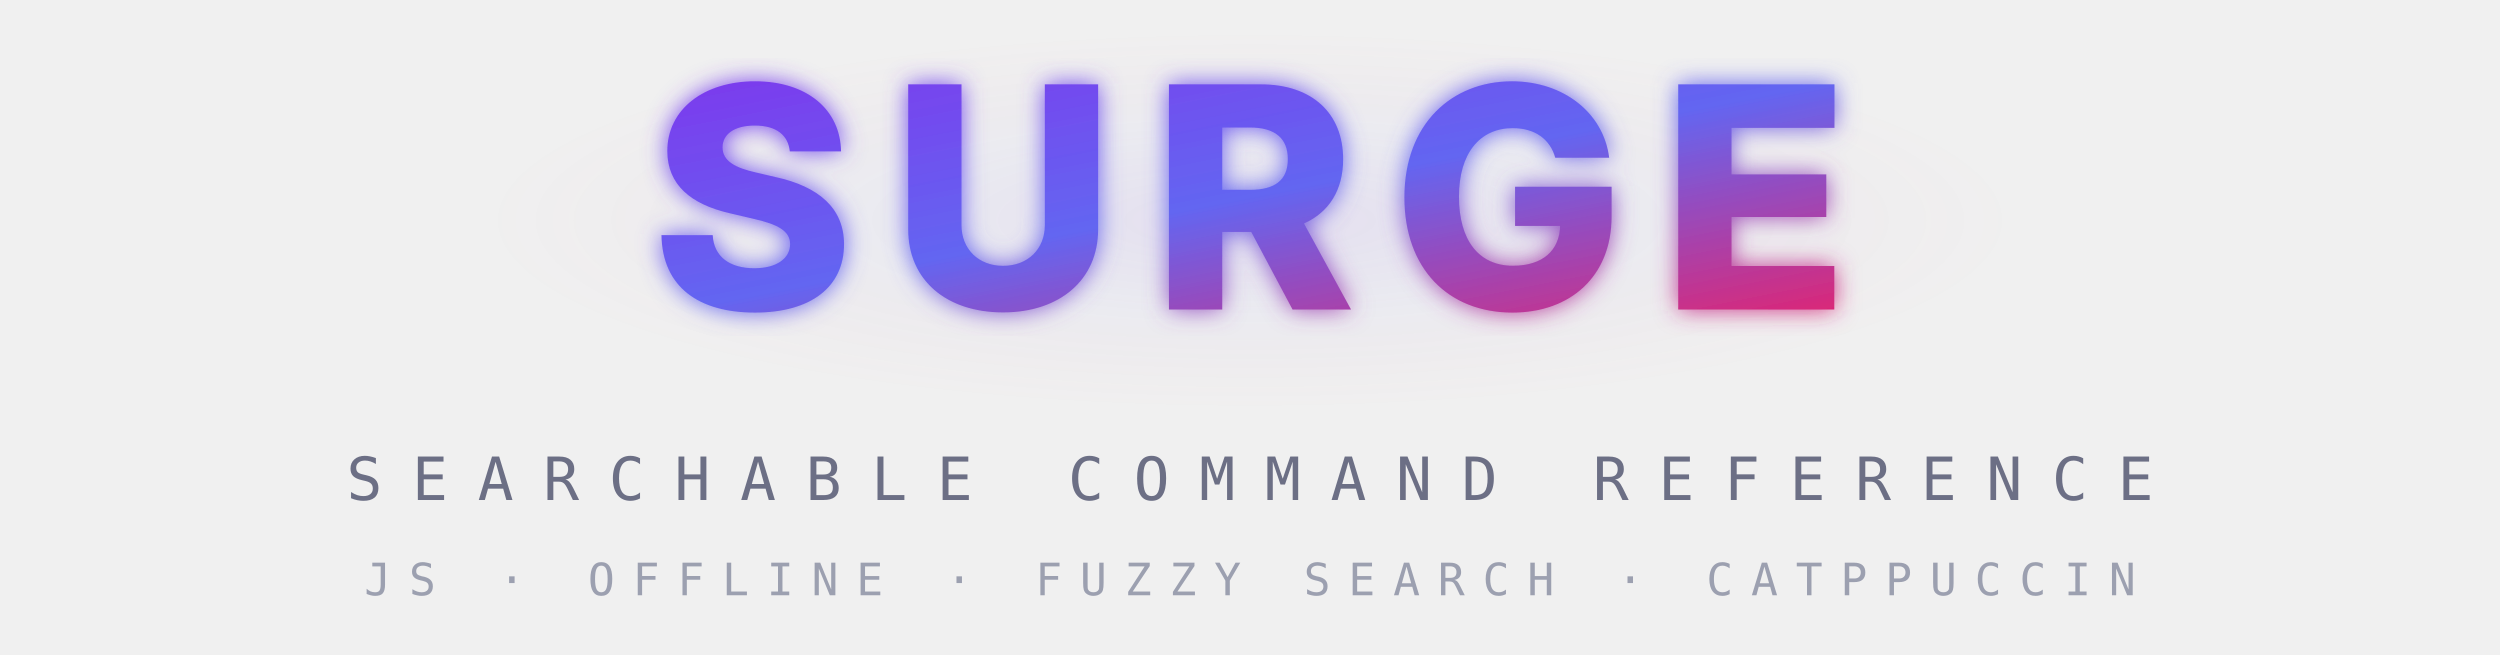
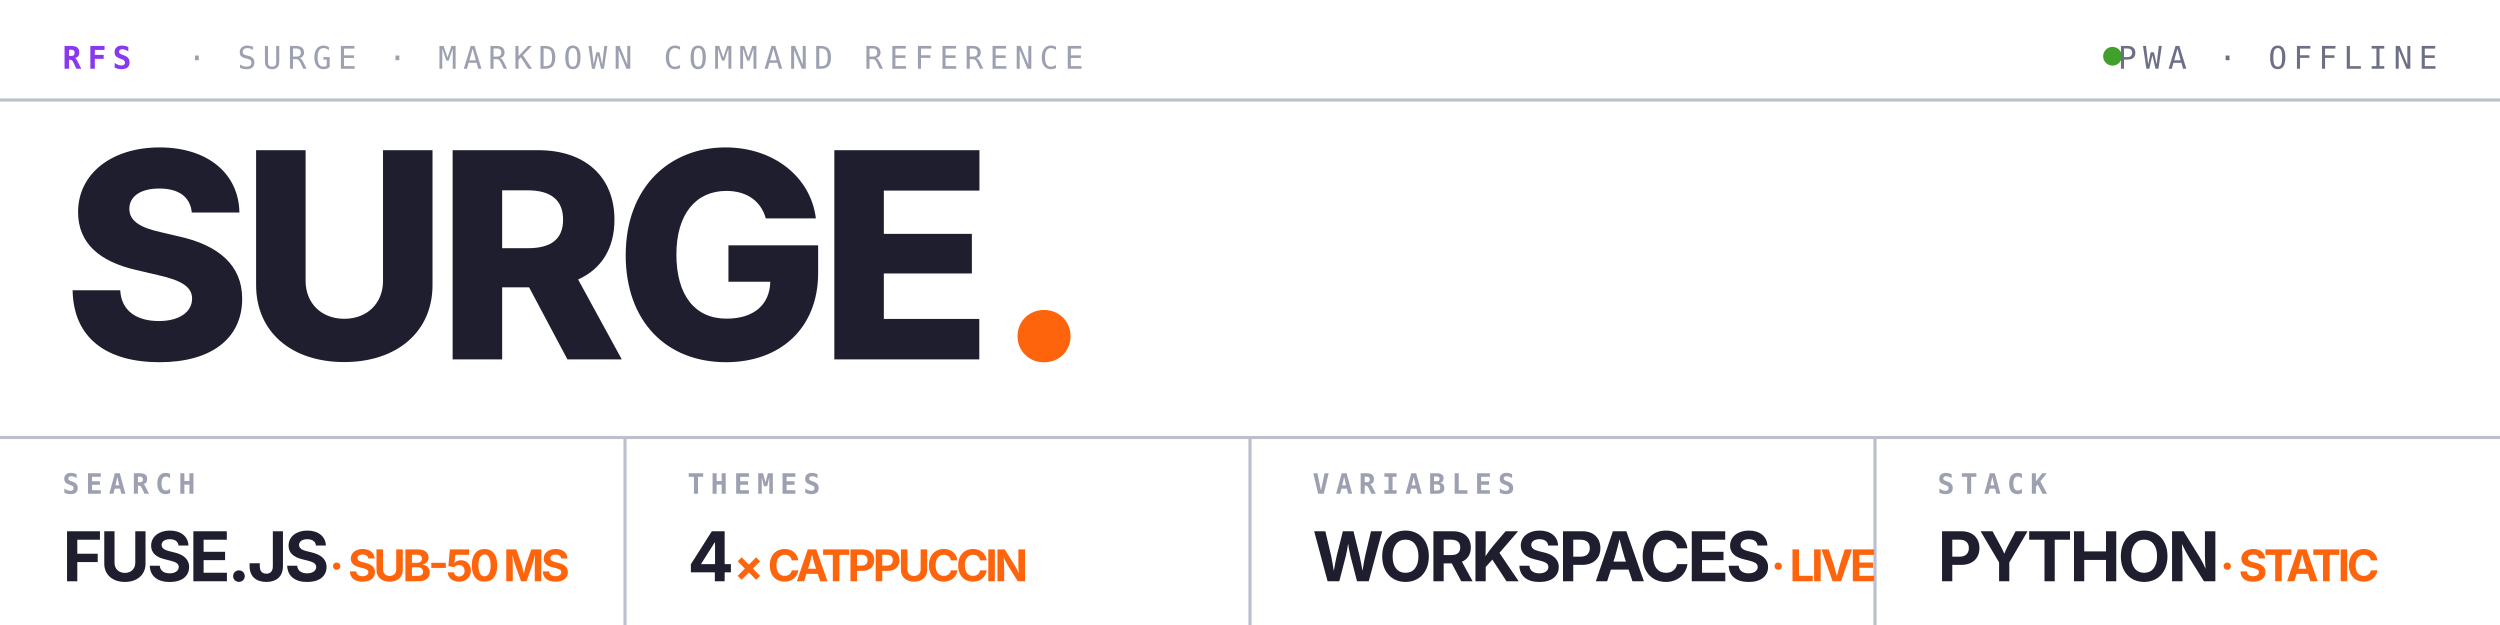
- <svg xmlns="http://www.w3.org/2000/svg" viewBox="0 0 420 110" fill="none">
-   <defs>
-     <linearGradient id="grad" x1="0%" y1="0%" x2="100%" y2="100%">
-       <stop offset="0%" stop-color="#7c3aed" />
-       <stop offset="50%" stop-color="#6366f1" />
-       <stop offset="100%" stop-color="#db2777" />
-     </linearGradient>
-     <radialGradient id="glow" cx="50%" cy="40%" r="40%">
-       <stop offset="0%" stop-color="#7c3aed" stop-opacity="0.1" />
-       <stop offset="50%" stop-color="#6366f1" stop-opacity="0.04" />
-       <stop offset="100%" stop-color="#db2777" stop-opacity="0" />
-     </radialGradient>
-     <filter id="textglow">
-       <feGaussianBlur in="SourceGraphic" stdDeviation="2" result="blur" />
-       <feComposite in="SourceGraphic" in2="blur" operator="over" />
-     </filter>
-   </defs>
-   <ellipse cx="210" cy="45" rx="160" ry="40" fill="url(#glow)" />
-   <text x="210" y="52" text-anchor="middle" font-family="'Inter', 'SF Pro Display', 'Segoe UI', 'Helvetica Neue', Arial, sans-serif" font-size="52" font-weight="800" fill="url(#grad)" letter-spacing="6" filter="url(#textglow)">SURGE</text>
-   <line x1="125" y1="68" x2="295" y2="68" stroke="url(#grad)" stroke-width="0.6" opacity="0.2" />
-   <text x="210" y="84" text-anchor="middle" font-family="'JetBrains Mono', 'SF Mono', 'Fira Code', 'Cascadia Code', monospace" font-size="10" font-weight="400" fill="#6c6f85" letter-spacing="5">SEARCHABLE COMMAND REFERENCE</text>
-   <text x="210" y="100" text-anchor="middle" font-family="'JetBrains Mono', 'SF Mono', 'Fira Code', monospace" font-size="7.5" font-weight="400" fill="#9ca0b0" letter-spacing="3">JS · OFFLINE · FUZZY SEARCH · CATPPUCCIN</text>
+ <svg xmlns="http://www.w3.org/2000/svg" viewBox="0 0 800 200" fill="none">
+   <rect x="0" y="0" width="800" height="200" fill="#ffffff" />
+   <line x1="0" y1="32" x2="800" y2="32" stroke="#bcc0cc" stroke-width="1" />
+   <text x="20" y="22" font-family="'JetBrains Mono', 'SF Mono', monospace" font-size="10" font-weight="700" fill="#8839ef" letter-spacing="2">RFS</text>
+   <text x="60" y="22" font-family="'JetBrains Mono', 'SF Mono', monospace" font-size="10" font-weight="500" fill="#9ca0b0" letter-spacing="2">·  SURGE  ·  MARKDOWN COMMAND REFERENCE</text>
+   <circle cx="676" cy="18" r="3" fill="#40a02b" />
+   <text x="780" y="22" text-anchor="end" font-family="'JetBrains Mono', 'SF Mono', monospace" font-size="10" font-weight="500" fill="#6c6f85" letter-spacing="2">PWA · OFFLINE</text>
+   <text x="20" y="115" font-family="'Inter', sans-serif" font-size="92" font-weight="800" fill="#1e1e2e" letter-spacing="-4">SURGE<tspan fill="#fe640b">.</tspan>
+   </text>
+   <line x1="0" y1="140" x2="800" y2="140" stroke="#bcc0cc" stroke-width="1" />
+   <line x1="200" y1="140" x2="200" y2="200" stroke="#bcc0cc" stroke-width="1" />
+   <line x1="400" y1="140" x2="400" y2="200" stroke="#bcc0cc" stroke-width="1" />
+   <line x1="600" y1="140" x2="600" y2="200" stroke="#bcc0cc" stroke-width="1" />
+   <text x="20" y="158" font-family="'JetBrains Mono', 'SF Mono', monospace" font-size="9" font-weight="600" fill="#9ca0b0" letter-spacing="2">SEARCH</text>
+   <text x="20" y="186" font-family="'Inter', sans-serif" font-size="22" font-weight="700" fill="#1e1e2e" letter-spacing="-1">FUSE.JS<tspan fill="#fe640b" font-size="14"> · SUB-50 MS</tspan>
+   </text>
+   <text x="220" y="158" font-family="'JetBrains Mono', 'SF Mono', monospace" font-size="9" font-weight="600" fill="#9ca0b0" letter-spacing="2">THEMES</text>
+   <text x="220" y="186" font-family="'Inter', sans-serif" font-size="22" font-weight="700" fill="#1e1e2e" letter-spacing="-1">4<tspan fill="#fe640b" font-size="14"> × CATPPUCCIN</tspan>
+   </text>
+   <text x="420" y="158" font-family="'JetBrains Mono', 'SF Mono', monospace" font-size="9" font-weight="600" fill="#9ca0b0" letter-spacing="2">VARIABLES</text>
+   <text x="420" y="186" font-family="'Inter', sans-serif" font-size="22" font-weight="700" fill="#1e1e2e" letter-spacing="-1">WORKSPACES<tspan fill="#fe640b" font-size="14"> · LIVE</tspan>
+   </text>
+   <text x="620" y="158" font-family="'JetBrains Mono', 'SF Mono', monospace" font-size="9" font-weight="600" fill="#9ca0b0" letter-spacing="2">STACK</text>
+   <text x="620" y="186" font-family="'Inter', sans-serif" font-size="22" font-weight="700" fill="#1e1e2e" letter-spacing="-1">PYTHON<tspan fill="#fe640b" font-size="14"> · STATIC</tspan>
+   </text>
</svg>
